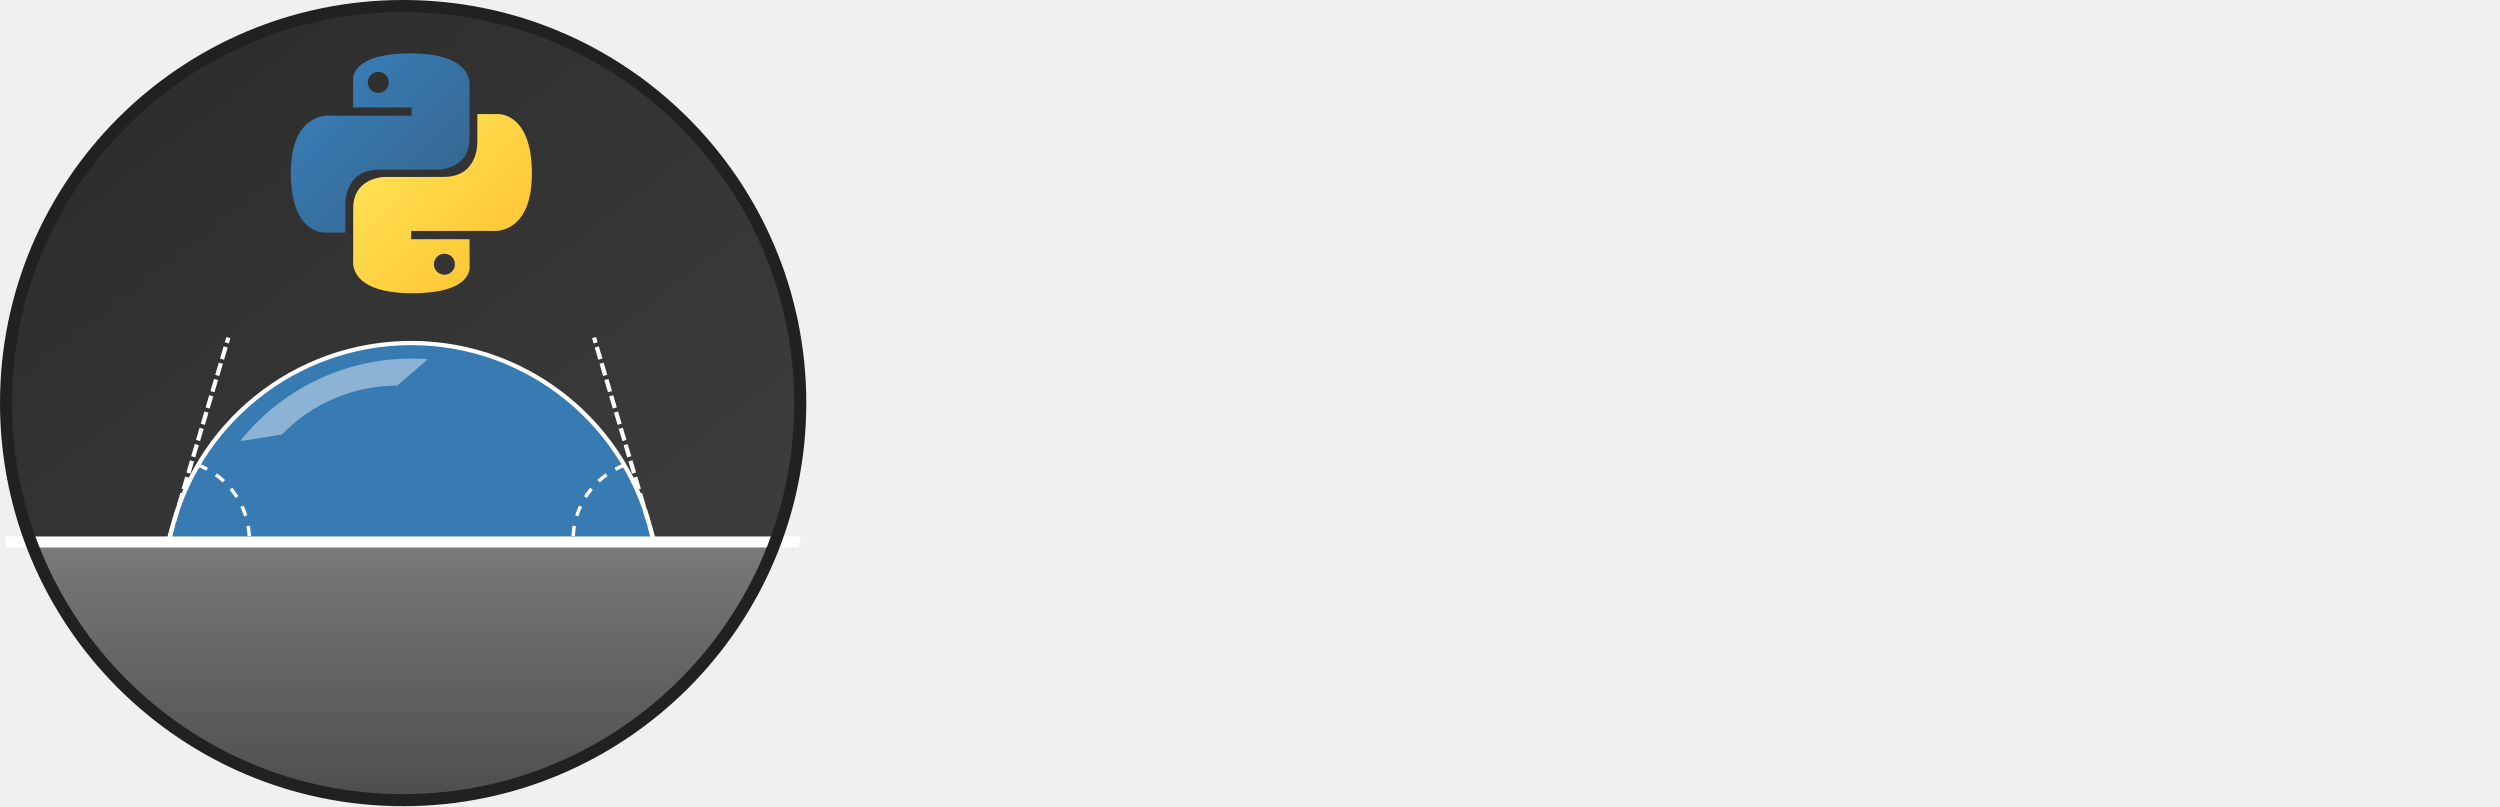
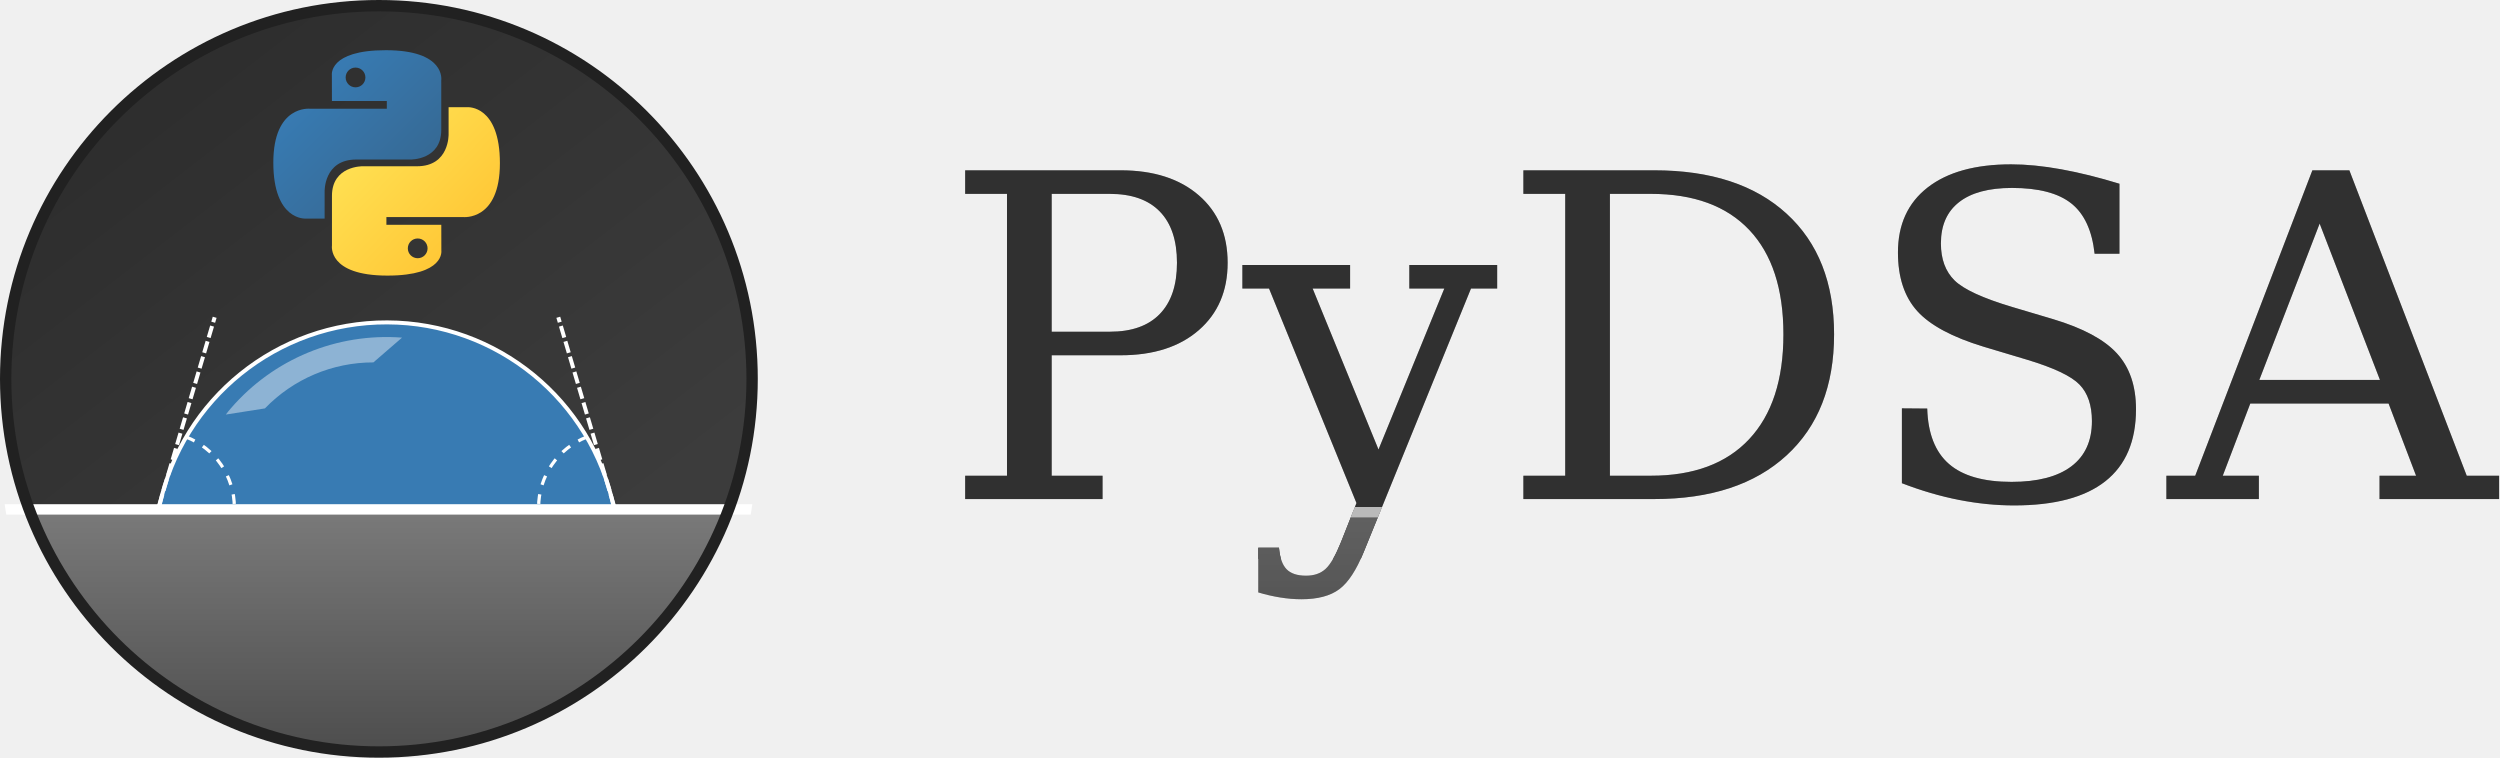
- <svg xmlns="http://www.w3.org/2000/svg" xmlns:xlink="http://www.w3.org/1999/xlink" width="1449.54" height="467.442" id="svg2169" version="1.0" viewBox="0 0 1014.678 327.209">
+ <svg xmlns="http://www.w3.org/2000/svg" xmlns:xlink="http://www.w3.org/1999/xlink" width="1542.327" height="467.442" id="svg2169" version="1.0" viewBox="0 0 1079.629 327.209">
  <defs id="defs2171">
    <linearGradient id="linearGradient11301">
      <stop id="stop11303" offset="0" style="stop-color:#ffe052;stop-opacity:1" />
      <stop id="stop11305" offset="1" style="stop-color:#ffc331;stop-opacity:1" />
    </linearGradient>
    <linearGradient id="linearGradient9515">
      <stop id="stop9517" offset="0" style="stop-color:#387eb8;stop-opacity:1" />
      <stop id="stop9519" offset="1" style="stop-color:#366994;stop-opacity:1" />
    </linearGradient>
    <linearGradient xlink:href="#linearGradient9515" id="linearGradient1002" x1="261.187" y1="154.953" x2="404.933" y2="324.547" gradientUnits="userSpaceOnUse" />
    <filter style="color-interpolation-filters:sRGB" id="filter1701">
      <feGaussianBlur stdDeviation="10 10" result="blur" id="feGaussianBlur1699" />
    </filter>
    <linearGradient xlink:href="#linearGradient9515" id="linearGradient1814" x1="-1331.357" y1="783.59" x2="-1143.308" y2="974.509" gradientUnits="userSpaceOnUse" />
    <filter style="color-interpolation-filters:sRGB" id="filter1854">
      <feGaussianBlur stdDeviation="3" result="blur" id="feGaussianBlur1852" />
    </filter>
    <linearGradient xlink:href="#linearGradient9515" id="linearGradient2119" gradientUnits="userSpaceOnUse" gradientTransform="matrix(1.755352,0,0,1.755352,-1112.607,609.3801)" x1="89.137" y1="111.921" x2="147.777" y2="168.101" />
    <linearGradient xlink:href="#linearGradient9515" id="linearGradient6188" gradientUnits="userSpaceOnUse" x1="-1331.357" y1="783.59" x2="-1143.308" y2="974.509" gradientTransform="translate(427.3248,-845.5461)" />
    <linearGradient xlink:href="#linearGradient9515" id="linearGradient6190" gradientUnits="userSpaceOnUse" gradientTransform="matrix(1.755352,0,0,1.755352,-1112.607,609.3801)" x1="55.549" y1="77.07" x2="110.149" y2="131.853" />
    <linearGradient xlink:href="#linearGradient11301" id="linearGradient6192" gradientUnits="userSpaceOnUse" gradientTransform="matrix(1.755352,0,0,1.755352,-1112.607,609.3801)" x1="89.137" y1="111.921" x2="147.777" y2="168.101" />
    <linearGradient id="linearGradient1277">
      <stop style="stop-color:#2d2d2d;stop-opacity:1;" offset="0" id="stop1273" />
      <stop style="stop-color:#3c3c3c;stop-opacity:1" offset="1" id="stop1275" />
    </linearGradient>
    <linearGradient id="linearGradient4700">
      <stop style="stop-color:#2d2d2d;stop-opacity:1;" offset="0" id="stop4696" />
      <stop style="stop-color:#7a7a7a;stop-opacity:1" offset="1" id="stop4698" />
    </linearGradient>
    <clipPath clipPathUnits="userSpaceOnUse" id="clipPath4706">
      <circle style="opacity:1;fill:#2d2d2d;fill-opacity:1;stroke:none;stroke-width:7;stroke-linecap:round;stroke-linejoin:bevel;stroke-miterlimit:4;stroke-dasharray:none;stroke-dashoffset:0;stroke-opacity:0.961;paint-order:normal" id="circle4708" cx="-1347.717" cy="1150.925" r="163" />
    </clipPath>
    <clipPath clipPathUnits="userSpaceOnUse" id="clipPath4718">
      <circle style="opacity:1;fill:#2d2d2d;fill-opacity:1;stroke:none;stroke-width:13.418;stroke-linecap:round;stroke-linejoin:bevel;stroke-miterlimit:4;stroke-dasharray:none;stroke-dashoffset:0;stroke-opacity:0.961;paint-order:normal" id="circle4720" cx="-821.311" cy="500.024" r="312.452" />
    </clipPath>
    <clipPath clipPathUnits="userSpaceOnUse" id="clipPath4712">
      <circle style="opacity:1;fill:none;fill-opacity:1;stroke:#ffffff;stroke-width:13.418;stroke-linecap:round;stroke-linejoin:bevel;stroke-miterlimit:4;stroke-dasharray:none;stroke-dashoffset:0;stroke-opacity:1;paint-order:normal" id="circle4714" cx="-821.311" cy="500.024" r="312.452" />
    </clipPath>
    <linearGradient xlink:href="#linearGradient4700" id="linearGradient1271-4" gradientUnits="userSpaceOnUse" x1="-1345.747" y1="1354.472" x2="-1345.747" y2="1174.022" />
    <linearGradient xlink:href="#linearGradient4700" id="linearGradient2267" gradientUnits="userSpaceOnUse" x1="-1345.747" y1="1354.472" x2="-1345.747" y2="1174.022" />
    <linearGradient xlink:href="#linearGradient1277" id="linearGradient1172" gradientUnits="userSpaceOnUse" gradientTransform="translate(1670.062,-621.9533)" x1="-1456.429" y1="565.44" x2="-1283.199" y2="789.593" />
    <linearGradient xlink:href="#linearGradient4700" id="linearGradient1644" gradientUnits="userSpaceOnUse" gradientTransform="translate(0,-422.1219)" x1="-1345.747" y1="1354.472" x2="-1345.747" y2="1174.022" />
    <clipPath clipPathUnits="userSpaceOnUse" id="clipPath1223">
      <circle style="opacity:1;fill:#2d2d2d;fill-opacity:1;stroke:none;stroke-width:7;stroke-linecap:round;stroke-linejoin:bevel;stroke-miterlimit:4;stroke-dasharray:none;stroke-dashoffset:0;stroke-opacity:0.961;paint-order:normal" id="circle1225" cx="-1347.54" cy="695.86" r="163" />
    </clipPath>
    <clipPath clipPathUnits="userSpaceOnUse" id="clipPath4718-1">
      <circle style="opacity:1;fill:#2d2d2d;fill-opacity:1;stroke:none;stroke-width:13.418;stroke-linecap:round;stroke-linejoin:bevel;stroke-miterlimit:4;stroke-dasharray:none;stroke-dashoffset:0;stroke-opacity:0.961;paint-order:normal" id="circle4720-3" cx="-821.311" cy="500.024" r="312.452" />
    </clipPath>
    <clipPath clipPathUnits="userSpaceOnUse" id="clipPath4712-1">
      <circle style="opacity:1;fill:none;fill-opacity:1;stroke:#ffffff;stroke-width:13.418;stroke-linecap:round;stroke-linejoin:bevel;stroke-miterlimit:4;stroke-dasharray:none;stroke-dashoffset:0;stroke-opacity:1;paint-order:normal" id="circle4714-1" cx="-821.311" cy="500.024" r="312.452" />
    </clipPath>
    <linearGradient xlink:href="#linearGradient9515" id="linearGradient1168" gradientUnits="userSpaceOnUse" gradientTransform="matrix(4.283666,0,0,4.283666,-703.1243,-462.0609)" x1="55.549" y1="77.07" x2="110.149" y2="131.853" />
    <linearGradient xlink:href="#linearGradient11301" id="linearGradient1170" gradientUnits="userSpaceOnUse" gradientTransform="matrix(4.283666,0,0,4.283666,-703.1243,-462.0609)" x1="89.137" y1="111.921" x2="147.777" y2="168.101" />
-     <clipPath clipPathUnits="userSpaceOnUse" id="clipPath893">
-       <g aria-label="PyDSA" style="font-style:normal;font-variant:normal;font-weight:normal;font-stretch:normal;font-size:194.757px;line-height:73.034px;font-family:'dejavu serif';-inkscape-font-specification:'dejavu serif';font-variant-ligatures:normal;font-variant-position:normal;font-variant-caps:normal;font-variant-numeric:normal;font-variant-alternates:normal;font-feature-settings:normal;text-indent:0;text-align:start;text-decoration:none;text-decoration-line:none;text-decoration-style:solid;text-decoration-color:#000000;letter-spacing:0px;word-spacing:0px;text-transform:none;writing-mode:lr-tb;direction:ltr;text-orientation:mixed;dominant-baseline:auto;baseline-shift:baseline;text-anchor:start;white-space:normal;shape-padding:0;opacity:1;vector-effect:none;fill:#393939;fill-opacity:1;stroke:#08131b;stroke-width:0.7px;stroke-linecap:butt;stroke-linejoin:miter;stroke-miterlimit:4;stroke-dasharray:none;stroke-dashoffset:0;stroke-opacity:1" id="g905" transform="translate(-108.4944,-413.2095)">
-         <path d="m 413.479,215.517 v -8.178 h 2.473 q 3.328,0 6.181,-0.475 2.948,-0.475 5.135,-1.902 2.187,-1.522 3.423,-4.279 1.236,-2.758 1.236,-7.322 V 97.883 q 0,-4.279 -1.331,-6.847 -1.236,-2.663 -3.423,-4.089 -2.187,-1.426 -5.135,-1.807 -2.853,-0.475 -6.086,-0.475 h -2.473 V 76.486 h 54.68 q 12.267,0 21.302,2.853 9.034,2.758 14.93,8.083 5.896,5.23 8.749,12.743 2.948,7.513 2.948,17.022 0,8.654 -2.758,16.642 -2.663,7.988 -8.844,14.169 -6.181,6.086 -16.166,9.795 -9.985,3.614 -24.44,3.614 h -12.267 v 32.903 q 0,4.279 1.236,6.942 1.331,2.568 3.519,3.899 2.187,1.331 5.04,1.807 2.948,0.38 6.181,0.38 h 6.467 v 8.178 z m 38.134,-63.334 h 10.366 q 8.844,0 15.12,-1.807 6.276,-1.902 10.27,-5.991 3.994,-4.184 5.801,-10.651 1.902,-6.562 1.902,-15.786 0,-8.178 -1.617,-14.169 -1.617,-6.086 -5.23,-10.08 -3.614,-3.994 -9.415,-5.896 -5.706,-1.997 -13.979,-1.997 h -13.218 z" style="font-style:normal;font-variant:normal;font-weight:normal;font-stretch:normal;font-family:'Droid Serif';-inkscape-font-specification:'Droid Serif';fill:#393939;fill-opacity:1;stroke:#08131b;stroke-width:0.7px;stroke-opacity:1" id="path895" />
-         <path d="m 633.627,111.101 v 8.178 h -0.571 q -2.853,0 -4.945,0.666 -1.997,0.571 -3.709,2.282 -1.617,1.712 -3.043,4.66 -1.426,2.948 -3.138,7.608 l -29.575,81.783 q -3.423,9.415 -6.467,16.547 -3.043,7.132 -6.371,12.172 -3.328,5.135 -7.322,8.464 -3.899,3.328 -8.939,5.325 -5.04,1.997 -11.602,2.758 -6.562,0.761 -15.215,0.761 h -1.712 v -9.224 q 9.89,0 17.022,-2.948 7.132,-2.948 12.267,-8.083 5.23,-5.135 8.654,-12.172 3.519,-6.942 5.896,-15.12 l -36.042,-85.111 q -1.331,-3.043 -2.568,-4.945 -1.236,-1.997 -2.853,-3.233 -1.522,-1.236 -3.614,-1.712 -1.997,-0.475 -4.85,-0.475 h -0.571 v -8.178 h 46.787 v 8.178 h -0.571 q -5.896,0 -8.844,2.282 -2.853,2.282 -2.853,7.132 0,1.617 0.285,3.328 0.38,1.617 1.236,3.804 l 14.264,34.71 q 1.331,3.328 2.758,7.322 1.522,3.899 2.758,7.798 1.331,3.804 2.377,7.227 1.046,3.423 1.426,5.896 h 0.571 q 1.046,-4.279 2.853,-10.366 1.902,-6.181 4.374,-13.218 l 13.028,-37.943 q 0.856,-2.377 1.236,-4.565 0.475,-2.187 0.475,-3.804 0,-5.04 -3.233,-7.322 -3.138,-2.282 -9.605,-2.282 h -0.571 v -8.178 z" style="font-style:normal;font-variant:normal;font-weight:normal;font-stretch:normal;font-family:'Droid Serif';-inkscape-font-specification:'Droid Serif';fill:#393939;fill-opacity:1;stroke:#08131b;stroke-width:0.7px;stroke-opacity:1" id="path897" />
-         <path d="m 764.004,145.811 q 0,15.976 -3.994,28.909 -3.994,12.838 -11.887,21.967 -7.893,9.034 -19.78,13.979 -11.887,4.85 -27.768,4.85 h -59.625 v -8.178 h 2.473 q 3.328,0 6.181,-0.475 2.948,-0.475 5.135,-1.902 2.187,-1.522 3.423,-4.279 1.236,-2.758 1.236,-7.322 V 97.883 q 0,-4.279 -1.331,-6.847 -1.236,-2.663 -3.423,-4.089 -2.187,-1.426 -5.135,-1.807 -2.853,-0.475 -6.086,-0.475 h -2.473 V 76.486 H 700.575 q 15.025,0 26.817,4.66 11.792,4.565 19.875,13.409 8.178,8.844 12.458,21.777 4.279,12.933 4.279,29.48 z m -67.994,59.816 q 11.602,0 20.256,-3.899 8.749,-3.994 14.55,-11.602 5.801,-7.608 8.654,-18.734 2.948,-11.126 2.948,-25.581 0,-29.004 -11.602,-44.315 Q 719.309,86.186 696.201,86.186 H 679.083 V 205.627 Z" style="font-style:normal;font-variant:normal;font-weight:normal;font-stretch:normal;font-family:'Droid Serif';-inkscape-font-specification:'Droid Serif';fill:#393939;fill-opacity:1;stroke:#08131b;stroke-width:0.7px;stroke-opacity:1" id="path899" />
-         <path d="m 823.154,217.419 q -9.51,0 -16.832,-1.997 -7.227,-1.997 -12.172,-5.516 -4.85,-3.614 -7.322,-8.654 -2.473,-5.135 -2.473,-11.221 0,-5.896 3.614,-9.51 3.709,-3.614 10.461,-3.614 0.285,6.086 1.807,11.697 1.617,5.611 4.755,9.89 3.138,4.279 7.988,6.847 4.85,2.568 11.697,2.568 13.123,0 20.446,-6.276 7.418,-6.371 7.418,-18.259 0,-5.325 -1.522,-9.415 -1.522,-4.089 -5.04,-7.513 -3.519,-3.519 -9.319,-6.657 -5.706,-3.233 -14.264,-6.752 -9.034,-3.709 -15.786,-7.893 -6.752,-4.279 -11.221,-9.415 -4.47,-5.23 -6.657,-11.602 -2.187,-6.371 -2.187,-14.36 0,-8.368 3.138,-14.93 3.233,-6.562 8.939,-11.031 5.706,-4.565 13.504,-6.942 7.798,-2.377 17.022,-2.377 8.749,0 15.501,1.807 6.752,1.807 11.412,4.85 4.66,3.043 7.037,7.037 2.473,3.899 2.473,8.178 0,6.276 -4.184,9.51 -4.089,3.138 -11.126,3.138 0,-4.565 -1.141,-8.939 -1.046,-4.47 -3.614,-7.893 -2.568,-3.519 -6.752,-5.706 -4.184,-2.187 -10.366,-2.187 -5.611,0 -10.08,1.617 -4.374,1.522 -7.418,4.47 -3.043,2.853 -4.66,6.942 -1.617,4.089 -1.617,9.129 0,5.801 1.522,10.27 1.522,4.374 5.04,7.988 3.614,3.519 9.415,6.752 5.801,3.138 14.264,6.562 8.559,3.519 15.215,7.418 6.752,3.899 11.412,8.749 4.66,4.755 7.132,10.746 2.473,5.896 2.473,13.409 0,9.224 -3.423,16.547 -3.328,7.227 -9.605,12.267 -6.276,5.04 -15.12,7.703 -8.844,2.568 -19.78,2.568 z" style="font-style:normal;font-variant:normal;font-weight:normal;font-stretch:normal;font-family:'Droid Serif';-inkscape-font-specification:'Droid Serif';fill:#393939;fill-opacity:1;stroke:#08131b;stroke-width:0.7px;stroke-opacity:1" id="path901" />
-         <path d="m 916.729,169.015 -7.418,20.446 q -0.856,2.282 -1.331,4.565 -0.475,2.187 -0.475,3.804 0,4.945 3.138,7.227 3.233,2.282 9.795,2.282 h 4.47 v 8.178 H 877.359 v -8.178 h 3.709 q 2.853,0 4.85,-0.571 1.997,-0.666 3.614,-2.377 1.617,-1.712 3.043,-4.66 1.522,-2.948 3.328,-7.608 L 939.077,76.486 h 15.215 l 44.03,120.487 q 1.141,3.043 2.282,5.04 1.236,1.997 2.853,3.233 1.617,1.141 3.709,1.617 2.092,0.475 4.945,0.475 h 2.568 v 8.178 h -53.539 v -8.178 h 4.47 q 11.697,0 11.697,-9.319 0,-1.617 -0.475,-3.328 -0.38,-1.712 -1.141,-3.899 l -7.798,-21.777 z m 35.566,-43.839 q -3.043,-8.654 -5.611,-16.166 -2.473,-7.608 -4.089,-14.645 -0.666,3.519 -1.617,6.847 -0.856,3.233 -1.902,6.657 -1.046,3.423 -2.377,7.227 -1.331,3.709 -3.043,8.273 l -13.218,35.851 h 43.935 z" style="font-style:normal;font-variant:normal;font-weight:normal;font-stretch:normal;font-family:'Droid Serif';-inkscape-font-specification:'Droid Serif';fill:#393939;fill-opacity:1;stroke:#08131b;stroke-width:0.7px;stroke-opacity:1" id="path903" />
-       </g>
+     <clipPath clipPathUnits="userSpaceOnUse" id="clipPath888">
+       <text xml:space="preserve" style="font-style:normal;font-variant:normal;font-weight:normal;font-stretch:normal;font-size:194.757px;line-height:73.034px;font-family:'dejavu serif';-inkscape-font-specification:'dejavu serif';font-variant-ligatures:normal;font-variant-position:normal;font-variant-caps:normal;font-variant-numeric:normal;font-variant-alternates:normal;font-feature-settings:normal;text-indent:0;text-align:start;text-decoration:none;text-decoration-line:none;text-decoration-style:solid;text-decoration-color:#000000;letter-spacing:0px;word-spacing:0px;text-transform:none;writing-mode:lr-tb;direction:ltr;text-orientation:mixed;dominant-baseline:auto;baseline-shift:baseline;text-anchor:start;white-space:normal;shape-padding:0;opacity:1;vector-effect:none;fill:#393939;fill-opacity:1;stroke:#08131b;stroke-width:0.7px;stroke-linecap:butt;stroke-linejoin:miter;stroke-miterlimit:4;stroke-dasharray:none;stroke-dashoffset:0;stroke-opacity:1" x="297.567" y="-197.693" id="text892">
+         <tspan id="tspan890" x="297.567" y="-197.693" style="font-style:normal;font-variant:normal;font-weight:normal;font-stretch:normal;font-family:'deja vu serif';-inkscape-font-specification:'deja vu serif';fill:#393939;fill-opacity:1;stroke:#08131b;stroke-width:0.7px;stroke-opacity:1">PyDSA</tspan>
+       </text>
    </clipPath>
  </defs>
-   <g id="g2253" transform="translate(108.4944,413.2095)" clip-path="url(#clipPath893)">
+   <g id="g2253" transform="translate(108.4944,413.2095)" clip-path="url(#clipPath888)">
    <rect clip-path="none" y="-352.065" x="268.297" height="180.219" width="743.185" id="rect2227" style="opacity:1;fill:#303030;fill-opacity:1;stroke:none;stroke-width:21;stroke-linecap:round;stroke-linejoin:bevel;stroke-miterlimit:4;stroke-dasharray:none;stroke-dashoffset:0;stroke-opacity:0.961;paint-order:normal" mask="none" />
    <rect mask="none" transform="translate(1780.795,-1367.851)" style="opacity:1;fill:url(#linearGradient2267);fill-opacity:1;stroke:none;stroke-width:21;stroke-linecap:round;stroke-linejoin:bevel;stroke-miterlimit:4;stroke-dasharray:none;stroke-dashoffset:0;stroke-opacity:0.961;paint-order:normal" id="rect1251-6" width="743.185" height="155.299" x="-1512.497" y="1175.272" clip-path="none" />
    <path style="fill:none;stroke:#ffffff;stroke-width:7;stroke-linecap:butt;stroke-linejoin:miter;stroke-miterlimit:4;stroke-dasharray:none;stroke-opacity:1" d="M -1112.032,548.582 H 73.152" id="path1255-2" clip-path="none" transform="matrix(0.6416985,0,0,0.6416985,963.6116,-544.0392)" />
    <rect style="opacity:1;vector-effect:none;fill:#303030;fill-opacity:0.333;stroke:none;stroke-width:4.9;stroke-linecap:butt;stroke-linejoin:miter;stroke-miterlimit:4;stroke-dasharray:none;stroke-dashoffset:0;stroke-opacity:1;paint-order:markers fill stroke" id="rect2275" width="813.624" height="351.366" x="245.458" y="-365.112" />
+   </g>
+   <g id="g905" style="font-style:normal;font-variant:normal;font-weight:normal;font-stretch:normal;font-size:194.757px;line-height:73.034px;font-family:'dejavu serif';-inkscape-font-specification:'dejavu serif';font-variant-ligatures:normal;font-variant-position:normal;font-variant-caps:normal;font-variant-numeric:normal;font-variant-alternates:normal;font-feature-settings:normal;text-indent:0;text-align:start;text-decoration:none;text-decoration-line:none;text-decoration-style:solid;text-decoration-color:#000000;letter-spacing:0px;word-spacing:0px;text-transform:none;writing-mode:lr-tb;direction:ltr;text-orientation:mixed;dominant-baseline:auto;baseline-shift:baseline;text-anchor:start;white-space:normal;shape-padding:0;opacity:1;vector-effect:none;fill:#393939;fill-opacity:1;stroke:#08131b;stroke-width:0.7px;stroke-linecap:butt;stroke-linejoin:miter;stroke-miterlimit:4;stroke-dasharray:none;stroke-dashoffset:0;stroke-opacity:1" aria-label="PyDSA" transform="translate(1.2278411e-5,-381.2696)">
+     <path id="path895" style="font-style:normal;font-variant:normal;font-weight:normal;font-stretch:normal;font-family:'Droid Serif';-inkscape-font-specification:'Droid Serif';fill:#393939;fill-opacity:1;stroke:#08131b;stroke-width:0.7px;stroke-opacity:1" d="m 413.479,215.517 v -8.178 h 2.473 q 3.328,0 6.181,-0.475 2.948,-0.475 5.135,-1.902 2.187,-1.522 3.423,-4.279 1.236,-2.758 1.236,-7.322 V 97.883 q 0,-4.279 -1.331,-6.847 -1.236,-2.663 -3.423,-4.089 -2.187,-1.426 -5.135,-1.807 -2.853,-0.475 -6.086,-0.475 h -2.473 V 76.486 h 54.68 q 12.267,0 21.302,2.853 9.034,2.758 14.93,8.083 5.896,5.23 8.749,12.743 2.948,7.513 2.948,17.022 0,8.654 -2.758,16.642 -2.663,7.988 -8.844,14.169 -6.181,6.086 -16.166,9.795 -9.985,3.614 -24.44,3.614 h -12.267 v 32.903 q 0,4.279 1.236,6.942 1.331,2.568 3.519,3.899 2.187,1.331 5.04,1.807 2.948,0.38 6.181,0.38 h 6.467 v 8.178 z m 38.134,-63.334 h 10.366 q 8.844,0 15.12,-1.807 6.276,-1.902 10.27,-5.991 3.994,-4.184 5.801,-10.651 1.902,-6.562 1.902,-15.786 0,-8.178 -1.617,-14.169 -1.617,-6.086 -5.23,-10.08 -3.614,-3.994 -9.415,-5.896 -5.706,-1.997 -13.979,-1.997 h -13.218 z" />
+     <path id="path897" style="font-style:normal;font-variant:normal;font-weight:normal;font-stretch:normal;font-family:'Droid Serif';-inkscape-font-specification:'Droid Serif';fill:#393939;fill-opacity:1;stroke:#08131b;stroke-width:0.7px;stroke-opacity:1" d="m 633.627,111.101 v 8.178 h -0.571 q -2.853,0 -4.945,0.666 -1.997,0.571 -3.709,2.282 -1.617,1.712 -3.043,4.66 -1.426,2.948 -3.138,7.608 l -29.575,81.783 q -3.423,9.415 -6.467,16.547 -3.043,7.132 -6.371,12.172 -3.328,5.135 -7.322,8.464 -3.899,3.328 -8.939,5.325 -5.04,1.997 -11.602,2.758 -6.562,0.761 -15.215,0.761 h -1.712 v -9.224 q 9.89,0 17.022,-2.948 7.132,-2.948 12.267,-8.083 5.23,-5.135 8.654,-12.172 3.519,-6.942 5.896,-15.12 l -36.042,-85.111 q -1.331,-3.043 -2.568,-4.945 -1.236,-1.997 -2.853,-3.233 -1.522,-1.236 -3.614,-1.712 -1.997,-0.475 -4.85,-0.475 h -0.571 v -8.178 h 46.787 v 8.178 h -0.571 q -5.896,0 -8.844,2.282 -2.853,2.282 -2.853,7.132 0,1.617 0.285,3.328 0.38,1.617 1.236,3.804 l 14.264,34.71 q 1.331,3.328 2.758,7.322 1.522,3.899 2.758,7.798 1.331,3.804 2.377,7.227 1.046,3.423 1.426,5.896 h 0.571 q 1.046,-4.279 2.853,-10.366 1.902,-6.181 4.374,-13.218 l 13.028,-37.943 q 0.856,-2.377 1.236,-4.565 0.475,-2.187 0.475,-3.804 0,-5.04 -3.233,-7.322 -3.138,-2.282 -9.605,-2.282 h -0.571 v -8.178 z" />
+     <path id="path899" style="font-style:normal;font-variant:normal;font-weight:normal;font-stretch:normal;font-family:'Droid Serif';-inkscape-font-specification:'Droid Serif';fill:#393939;fill-opacity:1;stroke:#08131b;stroke-width:0.7px;stroke-opacity:1" d="m 764.004,145.811 q 0,15.976 -3.994,28.909 -3.994,12.838 -11.887,21.967 -7.893,9.034 -19.78,13.979 -11.887,4.85 -27.768,4.85 h -59.625 v -8.178 h 2.473 q 3.328,0 6.181,-0.475 2.948,-0.475 5.135,-1.902 2.187,-1.522 3.423,-4.279 1.236,-2.758 1.236,-7.322 V 97.883 q 0,-4.279 -1.331,-6.847 -1.236,-2.663 -3.423,-4.089 -2.187,-1.426 -5.135,-1.807 -2.853,-0.475 -6.086,-0.475 h -2.473 V 76.486 H 700.575 q 15.025,0 26.817,4.66 11.792,4.565 19.875,13.409 8.178,8.844 12.458,21.777 4.279,12.933 4.279,29.48 z m -67.994,59.816 q 11.602,0 20.256,-3.899 8.749,-3.994 14.55,-11.602 5.801,-7.608 8.654,-18.734 2.948,-11.126 2.948,-25.581 0,-29.004 -11.602,-44.315 Q 719.309,86.186 696.201,86.186 H 679.083 V 205.627 Z" />
+     <path id="path901" style="font-style:normal;font-variant:normal;font-weight:normal;font-stretch:normal;font-family:'Droid Serif';-inkscape-font-specification:'Droid Serif';fill:#393939;fill-opacity:1;stroke:#08131b;stroke-width:0.7px;stroke-opacity:1" d="m 823.154,217.419 q -9.51,0 -16.832,-1.997 -7.227,-1.997 -12.172,-5.516 -4.85,-3.614 -7.322,-8.654 -2.473,-5.135 -2.473,-11.221 0,-5.896 3.614,-9.51 3.709,-3.614 10.461,-3.614 0.285,6.086 1.807,11.697 1.617,5.611 4.755,9.89 3.138,4.279 7.988,6.847 4.85,2.568 11.697,2.568 13.123,0 20.446,-6.276 7.418,-6.371 7.418,-18.259 0,-5.325 -1.522,-9.415 -1.522,-4.089 -5.04,-7.513 -3.519,-3.519 -9.319,-6.657 -5.706,-3.233 -14.264,-6.752 -9.034,-3.709 -15.786,-7.893 -6.752,-4.279 -11.221,-9.415 -4.47,-5.23 -6.657,-11.602 -2.187,-6.371 -2.187,-14.36 0,-8.368 3.138,-14.93 3.233,-6.562 8.939,-11.031 5.706,-4.565 13.504,-6.942 7.798,-2.377 17.022,-2.377 8.749,0 15.501,1.807 6.752,1.807 11.412,4.85 4.66,3.043 7.037,7.037 2.473,3.899 2.473,8.178 0,6.276 -4.184,9.51 -4.089,3.138 -11.126,3.138 0,-4.565 -1.141,-8.939 -1.046,-4.47 -3.614,-7.893 -2.568,-3.519 -6.752,-5.706 -4.184,-2.187 -10.366,-2.187 -5.611,0 -10.08,1.617 -4.374,1.522 -7.418,4.47 -3.043,2.853 -4.66,6.942 -1.617,4.089 -1.617,9.129 0,5.801 1.522,10.27 1.522,4.374 5.04,7.988 3.614,3.519 9.415,6.752 5.801,3.138 14.264,6.562 8.559,3.519 15.215,7.418 6.752,3.899 11.412,8.749 4.66,4.755 7.132,10.746 2.473,5.896 2.473,13.409 0,9.224 -3.423,16.547 -3.328,7.227 -9.605,12.267 -6.276,5.04 -15.12,7.703 -8.844,2.568 -19.78,2.568 z" />
+     <path id="path903" style="font-style:normal;font-variant:normal;font-weight:normal;font-stretch:normal;font-family:'Droid Serif';-inkscape-font-specification:'Droid Serif';fill:#393939;fill-opacity:1;stroke:#08131b;stroke-width:0.7px;stroke-opacity:1" d="m 916.729,169.015 -7.418,20.446 q -0.856,2.282 -1.331,4.565 -0.475,2.187 -0.475,3.804 0,4.945 3.138,7.227 3.233,2.282 9.795,2.282 h 4.47 v 8.178 H 877.359 v -8.178 h 3.709 q 2.853,0 4.85,-0.571 1.997,-0.666 3.614,-2.377 1.617,-1.712 3.043,-4.66 1.522,-2.948 3.328,-7.608 L 939.077,76.486 h 15.215 l 44.03,120.487 q 1.141,3.043 2.282,5.04 1.236,1.997 2.853,3.233 1.617,1.141 3.709,1.617 2.092,0.475 4.945,0.475 h 2.568 v 8.178 h -53.539 v -8.178 h 4.47 q 11.697,0 11.697,-9.319 0,-1.617 -0.475,-3.328 -0.38,-1.712 -1.141,-3.899 l -7.798,-21.777 z m 35.566,-43.839 q -3.043,-8.654 -5.611,-16.166 -2.473,-7.608 -4.089,-14.645 -0.666,3.519 -1.617,6.847 -0.856,3.233 -1.902,6.657 -1.046,3.423 -2.377,7.227 -1.331,3.709 -3.043,8.273 l -13.218,35.851 h 43.935 z" />
  </g>
  <g transform="translate(-158.8862,90.04295)" id="g1642">
    <circle r="163" cy="73.594" cx="322.522" id="circle1144" style="opacity:1;fill:url(#linearGradient1172);fill-opacity:1;stroke:none;stroke-width:3.5;stroke-linecap:round;stroke-linejoin:bevel;stroke-miterlimit:4;stroke-dasharray:none;stroke-dashoffset:0;stroke-opacity:1;paint-order:normal" />
    <rect style="opacity:1;fill:url(#linearGradient1644);fill-opacity:1;stroke:none;stroke-width:21;stroke-linecap:round;stroke-linejoin:bevel;stroke-miterlimit:4;stroke-dasharray:none;stroke-dashoffset:0;stroke-opacity:0.961;paint-order:normal" id="rect1146" width="335.75" height="155.299" x="-1512.497" y="753.15" clip-path="url(#clipPath1223)" mask="none" transform="translate(1670.062,-622.2658)" />
    <g id="g1154" transform="matrix(0.5216801,0,0,0.5216801,750.8065,-155.8158)" style="stroke:#ffffff" clip-path="url(#clipPath4718-1)">
      <path style="opacity:1;fill:#387bb3;fill-opacity:1;stroke:#ffffff;stroke-width:3.301;stroke-linecap:round;stroke-linejoin:bevel;stroke-miterlimit:4;stroke-dasharray:none;stroke-dashoffset:0;stroke-opacity:1;paint-order:normal" id="path1148" d="M -1002.664,544.788 A 192.222,192.222 0 0 1 -814.097,392.956 192.222,192.222 0 0 1 -626.539,546.034" />
      <path style="fill:none;stroke:#ffffff;stroke-width:7;stroke-linecap:butt;stroke-linejoin:miter;stroke-miterlimit:4;stroke-dasharray:none;stroke-opacity:1" d="m -1196.496,548.582 h 759.954" id="path1150" clip-path="url(#clipPath4712-1)" transform="matrix(1.230061,0,0,1.230061,195.661,-127.0128)" />
      <path style="opacity:1;fill:#f6f9fc;fill-opacity:0.447;stroke:none;stroke-width:2.633;stroke-linecap:round;stroke-linejoin:bevel;stroke-miterlimit:4;stroke-dasharray:none;stroke-dashoffset:0;stroke-opacity:1;paint-order:normal" d="m -915.349,464.164 c 23.513,-24.377 55.938,-38.128 89.807,-38.087 l 23.71,-20.508 c -54,-4.098 -106.509,17.756 -141.64,58.453 -2.173,2.517 -2.161,2.565 -4.197,5.224 z" id="path1152" />
    </g>
    <g id="g1160" transform="translate(1669.885,-1045.888)">
      <path id="path1156" d="m -1002.664,544.788 46.069,-156.071" style="fill:none;stroke:#ffffff;stroke-width:3.301;stroke-linecap:butt;stroke-linejoin:miter;stroke-miterlimit:4;stroke-dasharray:9.903, 3.301;stroke-dashoffset:0;stroke-opacity:1" transform="matrix(0.5216801,0,0,0.5216801,-919.2555,890.0719)" />
      <path d="m -1430.766,1144.528 a 32.602,32.602 0 0 1 20.975,30.567" id="path1158" style="opacity:1;fill:none;fill-opacity:1;stroke:#ffffff;stroke-width:1.4;stroke-linecap:butt;stroke-linejoin:bevel;stroke-miterlimit:4;stroke-dasharray:4.2, 4.2;stroke-dashoffset:0;stroke-opacity:1;paint-order:normal" />
    </g>
    <g id="use1162" transform="matrix(-1,0,0,1,-1018.308,-1045.888)">
      <path id="path1601" d="m -1002.664,544.788 46.069,-156.071" style="fill:none;stroke:#ffffff;stroke-width:3.301;stroke-linecap:butt;stroke-linejoin:miter;stroke-miterlimit:4;stroke-dasharray:9.903, 3.301;stroke-dashoffset:0;stroke-opacity:1" transform="matrix(0.5216801,0,0,0.5216801,-919.2555,890.0719)" />
      <path d="m -1430.766,1144.528 a 32.602,32.602 0 0 1 20.975,30.567" id="path1603" style="opacity:1;fill:none;fill-opacity:1;stroke:#ffffff;stroke-width:1.4;stroke-linecap:butt;stroke-linejoin:bevel;stroke-miterlimit:4;stroke-dasharray:4.2, 4.2;stroke-dashoffset:0;stroke-opacity:1;paint-order:normal" />
    </g>
    <ellipse ry="161.155" rx="161.176" style="opacity:1;fill:none;fill-opacity:1;stroke:#212121;stroke-width:4.9;stroke-linecap:round;stroke-linejoin:bevel;stroke-miterlimit:4;stroke-dasharray:none;stroke-dashoffset:0;stroke-opacity:1;paint-order:normal" id="ellipse1164" cx="322.512" cy="73.562" />
    <g id="g1140" transform="matrix(0.2068647,0,0,0.2068647,382.5515,-32.56731)" style="stroke-width:4.834">
      <path id="path1136" d="m -275.828,-173.047 c -120.079,0 -112.58,52.073 -112.58,52.073 l 0.134,53.947 h 114.588 v 16.198 h -160.102 c 0,0 -76.838,-8.714 -76.838,112.446 0,121.16 67.066,116.864 67.066,116.864 h 40.026 v -56.223 c 0,0 -2.158,-67.066 65.995,-67.066 68.153,0 113.651,0 113.651,0 0,0 63.853,1.032 63.853,-61.712 0,-62.744 0,-103.745 0,-103.745 0,0 9.695,-62.782 -115.793,-62.782 z m -63.184,36.277 c 11.401,0 20.615,9.214 20.615,20.615 0,11.401 -9.215,20.615 -20.615,20.615 -11.401,0 -20.615,-9.214 -20.615,-20.615 0,-11.401 9.215,-20.615 20.615,-20.615 z" style="color:#000000;display:inline;overflow:visible;visibility:visible;opacity:1;fill:url(#linearGradient1168);fill-opacity:1;fill-rule:nonzero;stroke:none;stroke-width:4.834;stroke-linecap:butt;stroke-linejoin:miter;stroke-miterlimit:4;stroke-dasharray:none;stroke-dashoffset:0;stroke-opacity:1;marker:none;marker-start:none;marker-mid:none;marker-end:none" />
      <path style="color:#000000;display:inline;overflow:visible;visibility:visible;opacity:1;fill:url(#linearGradient1170);fill-opacity:1;fill-rule:nonzero;stroke:none;stroke-width:4.834;stroke-linecap:butt;stroke-linejoin:miter;stroke-miterlimit:4;stroke-dasharray:none;stroke-dashoffset:0;stroke-opacity:1;marker:none;marker-start:none;marker-mid:none;marker-end:none" d="m -272.418,297.497 c 120.079,0 112.58,-52.073 112.58,-52.073 l -0.134,-53.947 h -114.588 v -16.198 h 160.102 c 0,0 76.838,8.714 76.838,-112.446 3e-5,-121.16 -67.066,-116.864 -67.066,-116.864 h -40.026 V 2.191 c 0,0 2.158,67.066 -65.995,67.066 -68.153,0 -113.651,0 -113.651,0 0,0 -63.853,-1.032 -63.853,61.712 0,62.744 0,103.745 0,103.745 0,0 -9.695,62.783 115.793,62.783 z m 63.184,-36.277 c -11.401,0 -20.615,-9.214 -20.615,-20.615 0,-11.401 9.215,-20.615 20.615,-20.615 11.401,0 20.615,9.214 20.615,20.615 0,11.401 -9.215,20.615 -20.615,20.615 z" id="path1138" />
    </g>
  </g>
-   <text xml:space="preserve" style="font-style:normal;font-variant:normal;font-weight:normal;font-stretch:normal;font-size:194.757px;line-height:73.034px;font-family:'dejavu serif';-inkscape-font-specification:'dejavu serif';font-variant-ligatures:normal;font-variant-position:normal;font-variant-caps:normal;font-variant-numeric:normal;font-variant-alternates:normal;font-feature-settings:normal;text-indent:0;text-align:start;text-decoration:none;text-decoration-line:none;text-decoration-style:solid;text-decoration-color:#000000;letter-spacing:0px;word-spacing:0px;text-transform:none;writing-mode:lr-tb;direction:ltr;text-orientation:mixed;dominant-baseline:auto;baseline-shift:baseline;text-anchor:start;white-space:normal;shape-padding:0;opacity:1;vector-effect:none;fill:#393939;fill-opacity:1;stroke:#08131b;stroke-width:0.7px;stroke-linecap:butt;stroke-linejoin:miter;stroke-miterlimit:4;stroke-dasharray:none;stroke-dashoffset:0;stroke-opacity:1" x="406.062" y="-165.753" id="text880">
-     <tspan id="tspan878" x="406.062" y="-165.753" style="font-style:normal;font-variant:normal;font-weight:normal;font-stretch:normal;font-family:'Droid Serif';-inkscape-font-specification:'Droid Serif';fill:#393939;fill-opacity:1;stroke:#08131b;stroke-width:0.7px;stroke-opacity:1">PyDSA</tspan>
-   </text>
</svg>
